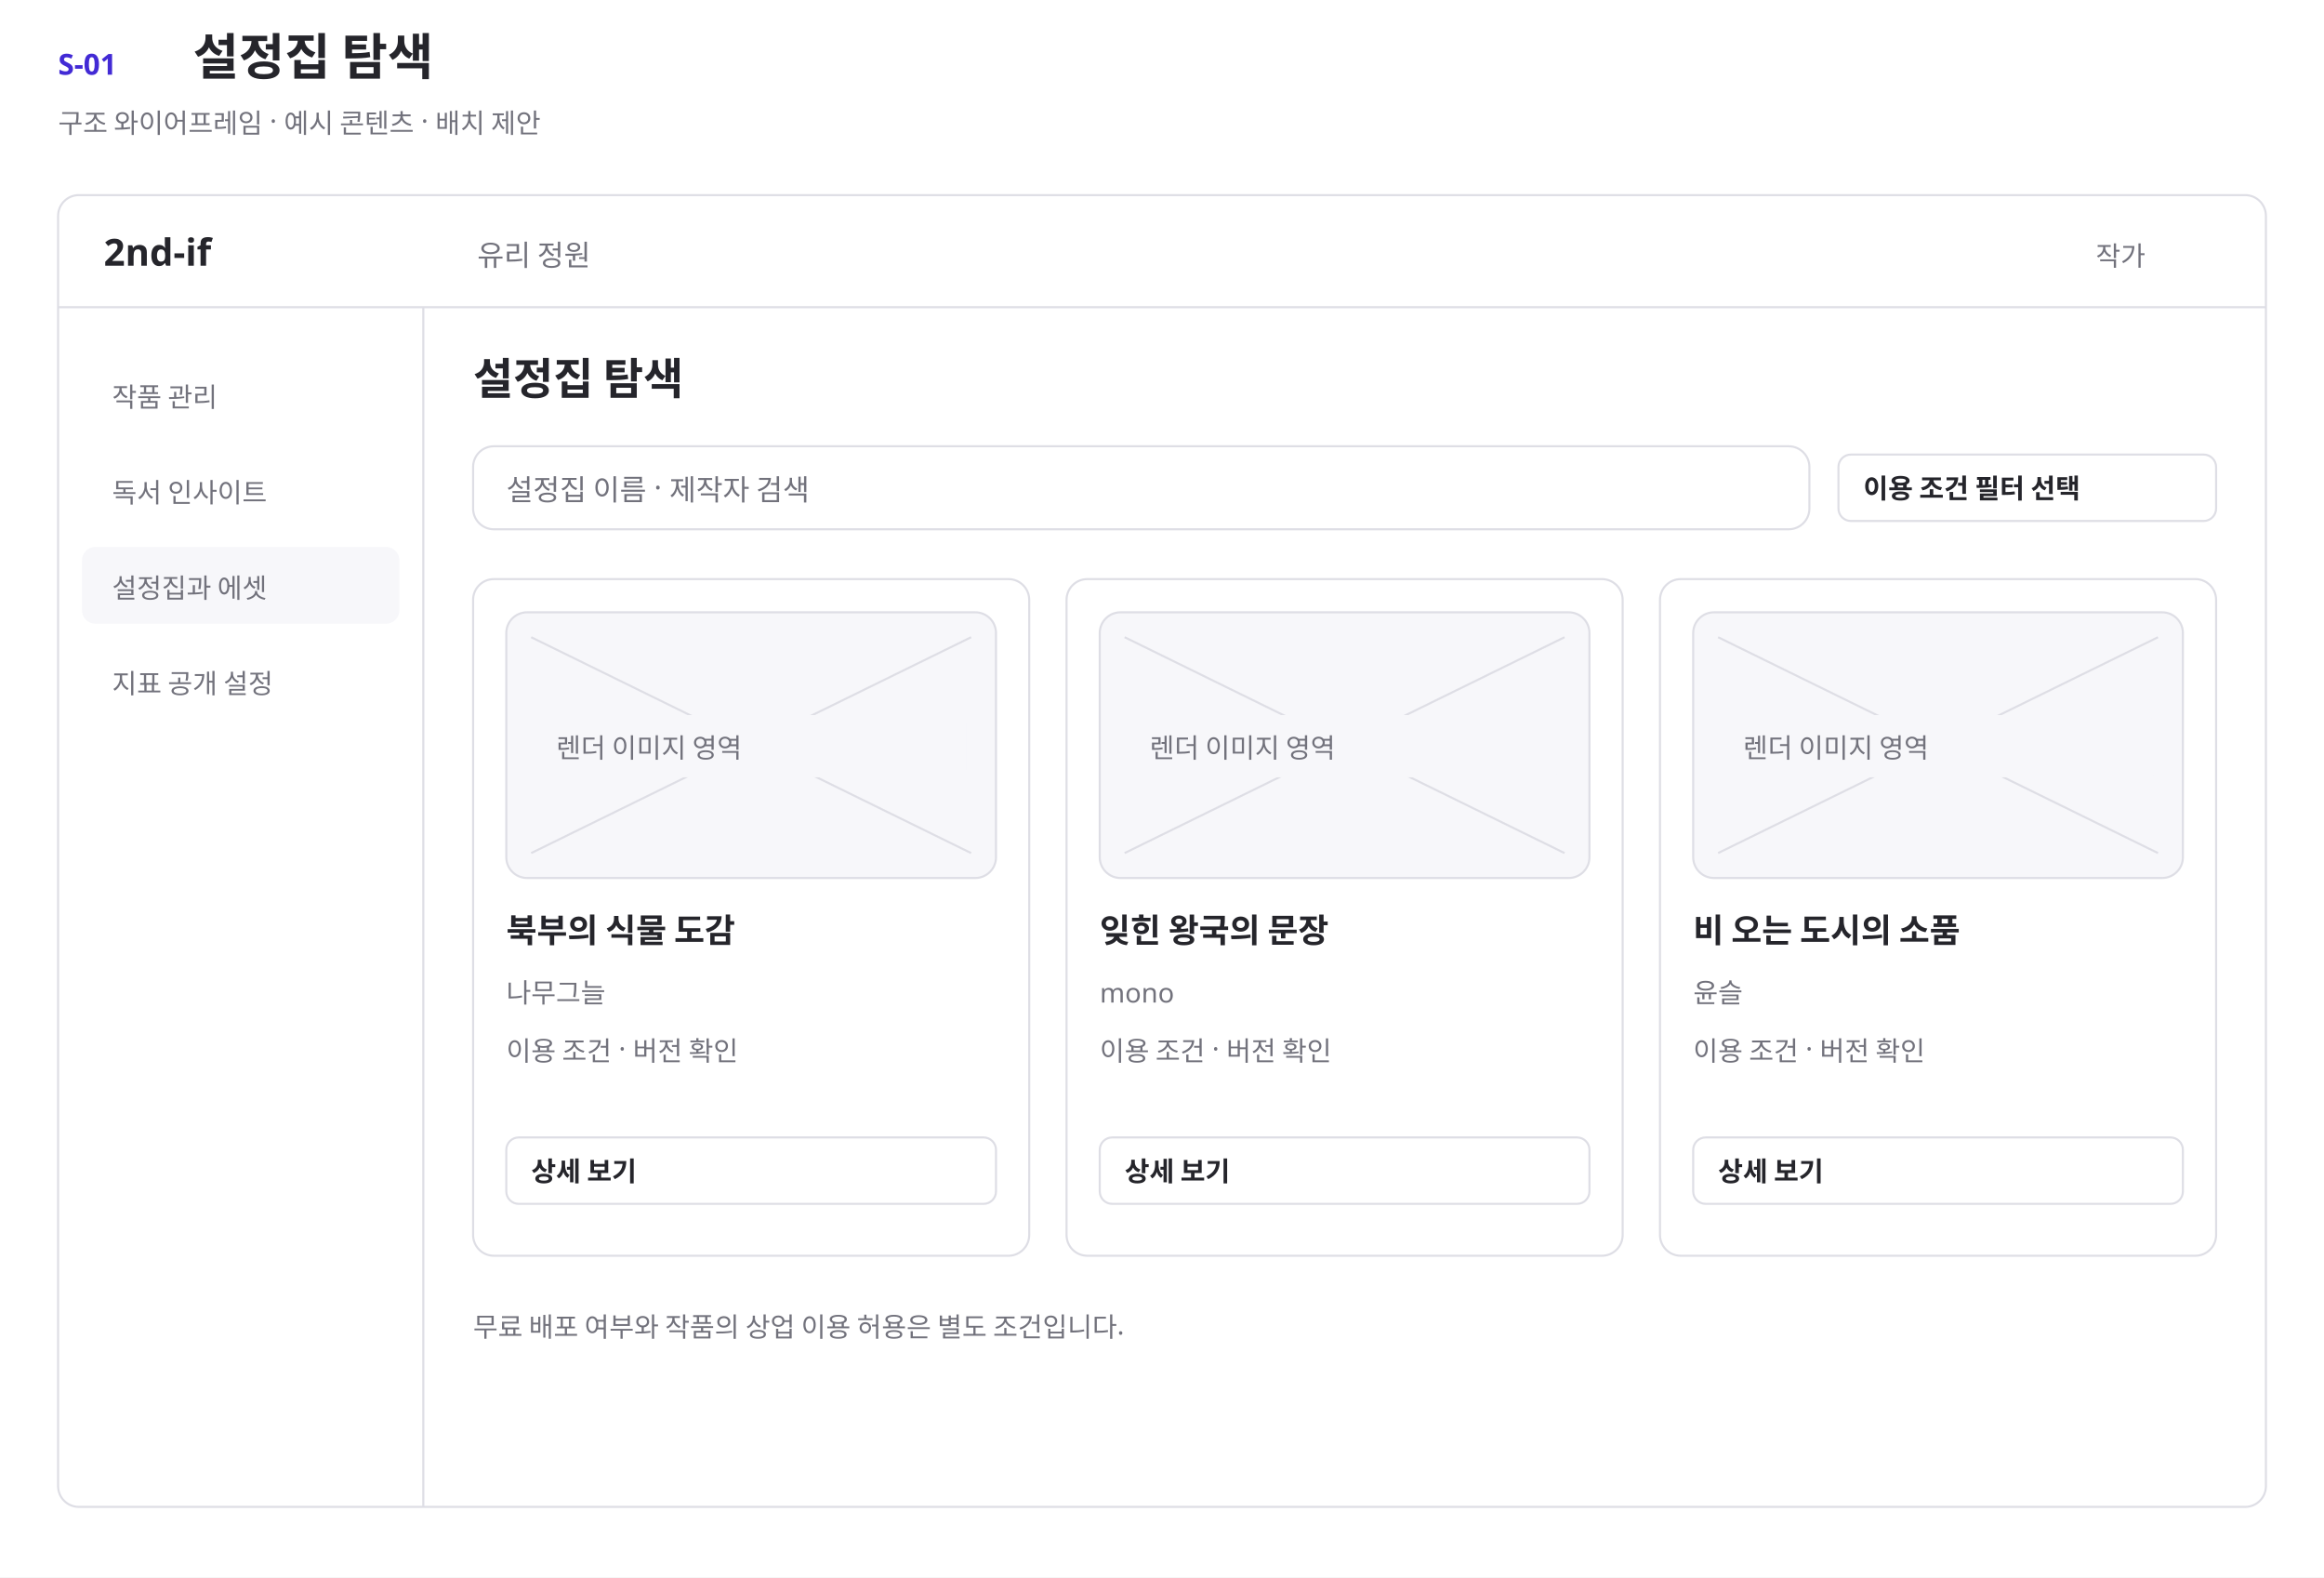
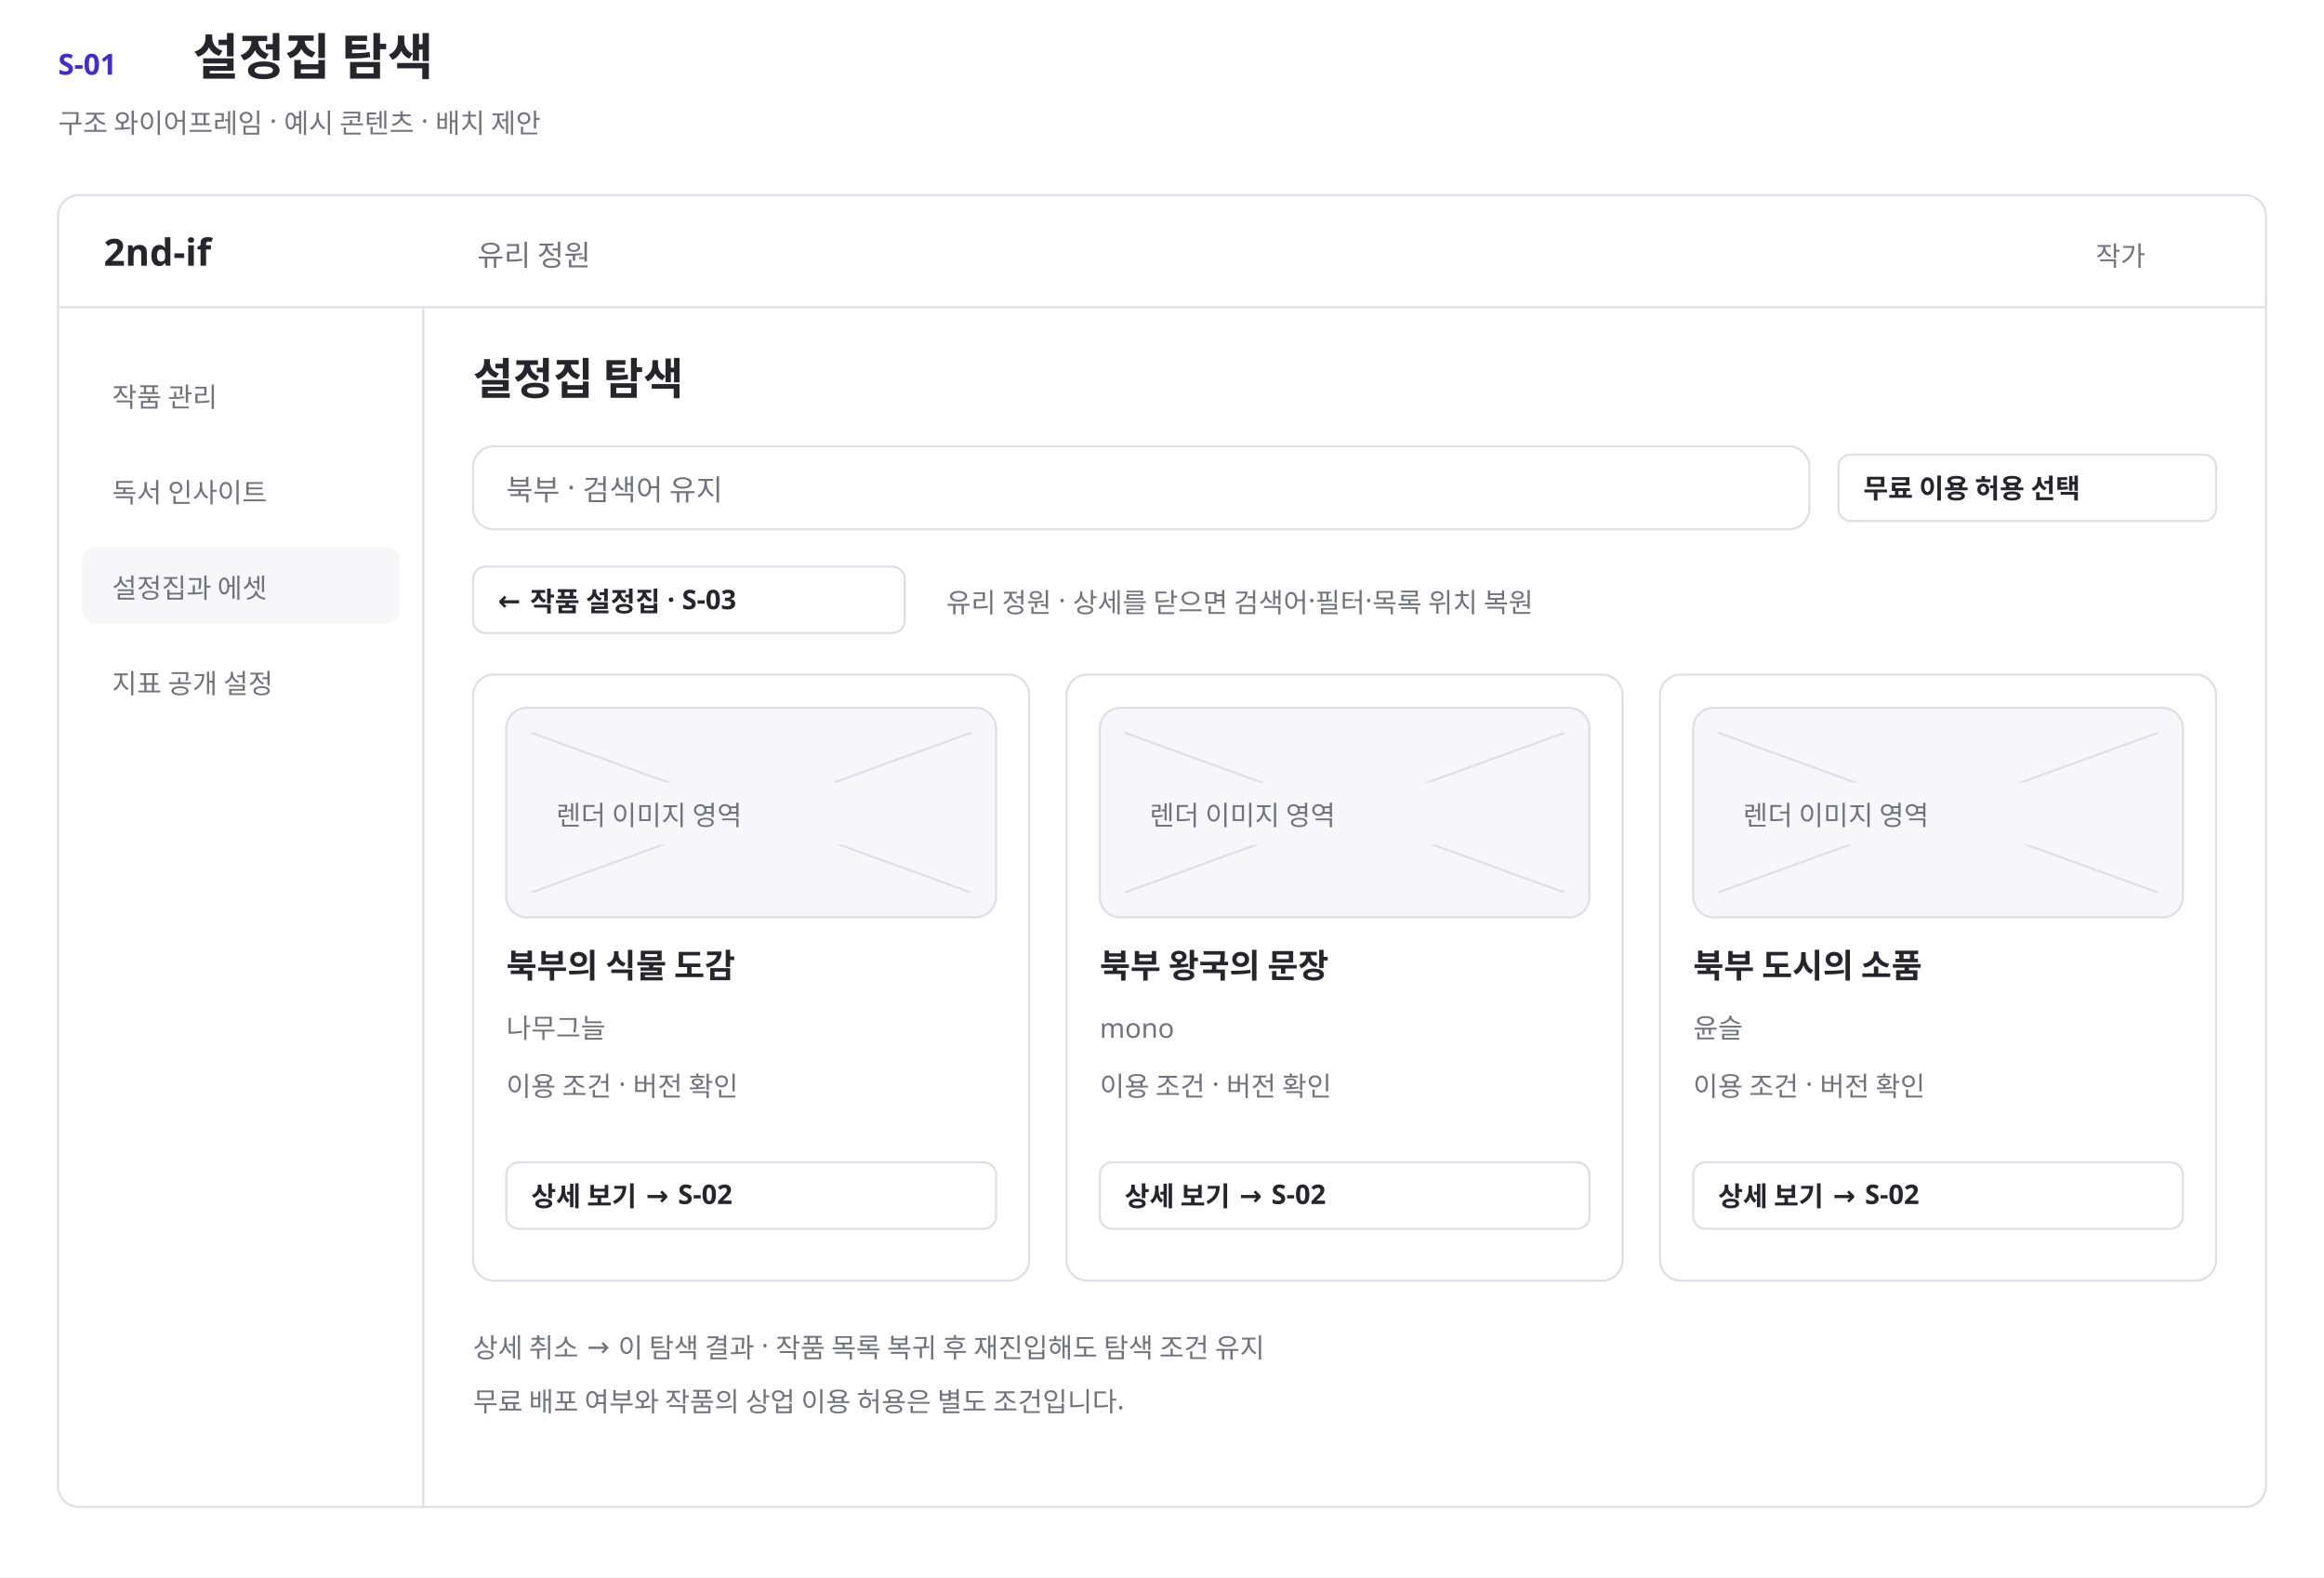
<svg xmlns="http://www.w3.org/2000/svg" width="1120" height="760" viewBox="0 0 1120 760">
  <rect width="1120" height="760" fill="white" />
  <text x="28" y="36" font-family="Apple SD Gothic Neo, sans-serif" font-size="14" font-weight="700" fill="#422ad5">S-01</text>
  <text x="93" y="36" font-family="Apple SD Gothic Neo, sans-serif" font-size="24" font-weight="700" fill="#25252b">설정집 탐색</text>
  <text x="28" y="64" font-family="Apple SD Gothic Neo, sans-serif" font-size="13" font-weight="400" fill="#72727c">구조 와이어프레임 · 예시 콘텐츠 · 배치 제안</text>
  <rect x="28" y="94" width="1064" height="632" rx="10" fill="white" stroke="#dedee5" />
  <text x="50" y="128" font-family="Apple SD Gothic Neo, sans-serif" font-size="18" font-weight="700" fill="#25252b">2nd-if</text>
  <text x="230" y="128" font-family="Apple SD Gothic Neo, sans-serif" font-size="14" font-weight="400" fill="#72727c">유리 정원</text>
  <text x="1010" y="128" font-family="Apple SD Gothic Neo, sans-serif" font-size="13" font-weight="400" fill="#72727c">작가</text>
  <path d="M28 148H1092" stroke="#dedee5" />
  <path d="M204 148L204 726" stroke="#dedee5" />
  <text x="54" y="196" font-family="Apple SD Gothic Neo, sans-serif" font-size="13" font-weight="400" fill="#72727c">작품 관리</text>
  <text x="54" y="242" font-family="Apple SD Gothic Neo, sans-serif" font-size="13" font-weight="400" fill="#72727c">독서 인사이트</text>
  <rect x="40" y="264" width="152" height="36" rx="6" fill="#f7f7fa" stroke="#f7f7fa" />
  <text x="54" y="288" font-family="Apple SD Gothic Neo, sans-serif" font-size="13" font-weight="400" fill="#72727c">설정집과 에셋</text>
  <text x="54" y="334" font-family="Apple SD Gothic Neo, sans-serif" font-size="13" font-weight="400" fill="#72727c">지표 공개 설정</text>
  <text x="228" y="190" font-family="Apple SD Gothic Neo, sans-serif" font-size="21" font-weight="700" fill="#25252b">설정집 탐색</text>
  <rect x="228" y="215" width="644" height="40" rx="10" fill="white" stroke="#dedee5" />
-   <text x="244" y="241" font-family="Apple SD Gothic Neo, sans-serif" font-size="14" font-weight="400" fill="#72727c">설정집 이름 · 제작자 검색</text>
+   <text x="244" y="241" font-family="Apple SD Gothic Neo, sans-serif" font-size="14" font-weight="400" fill="#72727c">북부  ·  검색어 유지</text>
  <rect x="886" y="219" width="182" height="32" rx="6" fill="white" stroke="#dedee5" />
-   <text x="898" y="240" font-family="Apple SD Gothic Neo, sans-serif" font-size="13" font-weight="700" fill="#25252b">이용 조건 필터 선택</text>
-   <rect x="228" y="279" width="268" height="326" rx="10" fill="white" stroke="#dedee5" />
-   <rect x="244" y="295" width="236" height="128" rx="10" fill="#f7f7fa" stroke="#dedee5" />
-   <path d="M256 307L468 411" stroke="#dedee5" />
-   <path d="M468 307L256 411" stroke="#dedee5" />
-   <rect x="258" y="345.0" width="208" height="29" rx="3" fill="#f7f7fa" stroke="#f7f7fa" />
-   <text x="268" y="365.0" font-family="Apple SD Gothic Neo, sans-serif" font-size="13" font-weight="400" fill="#72727c">렌더 이미지 영역</text>
-   <text x="244" y="454" font-family="Apple SD Gothic Neo, sans-serif" font-size="16" font-weight="700" fill="#25252b">북부의 식물 도감</text>
-   <text x="244" y="483" font-family="Apple SD Gothic Neo, sans-serif" font-size="13" font-weight="400" fill="#72727c">나무그늘</text>
-   <text x="244" y="511" font-family="Apple SD Gothic Neo, sans-serif" font-size="13" font-weight="400" fill="#72727c">이용 조건 · 버전 확인</text>
-   <rect x="244" y="548" width="236" height="32" rx="6" fill="white" stroke="#dedee5" />
-   <text x="256" y="569" font-family="Apple SD Gothic Neo, sans-serif" font-size="13" font-weight="700" fill="#25252b">상세 보기</text>
-   <rect x="514" y="279" width="268" height="326" rx="10" fill="white" stroke="#dedee5" />
-   <rect x="530" y="295" width="236" height="128" rx="10" fill="#f7f7fa" stroke="#dedee5" />
-   <path d="M542 307L754 411" stroke="#dedee5" />
-   <path d="M754 307L542 411" stroke="#dedee5" />
-   <rect x="544" y="345.0" width="208" height="29" rx="3" fill="#f7f7fa" stroke="#f7f7fa" />
-   <text x="554" y="365.0" font-family="Apple SD Gothic Neo, sans-serif" font-size="13" font-weight="400" fill="#72727c">렌더 이미지 영역</text>
-   <text x="530" y="454" font-family="Apple SD Gothic Neo, sans-serif" font-size="16" font-weight="700" fill="#25252b">잊힌 왕국의 문장</text>
-   <text x="530" y="483" font-family="Apple SD Gothic Neo, sans-serif" font-size="13" font-weight="400" fill="#72727c">mono</text>
-   <text x="530" y="511" font-family="Apple SD Gothic Neo, sans-serif" font-size="13" font-weight="400" fill="#72727c">이용 조건 · 버전 확인</text>
-   <rect x="530" y="548" width="236" height="32" rx="6" fill="white" stroke="#dedee5" />
-   <text x="542" y="569" font-family="Apple SD Gothic Neo, sans-serif" font-size="13" font-weight="700" fill="#25252b">상세 보기</text>
-   <rect x="800" y="279" width="268" height="326" rx="10" fill="white" stroke="#dedee5" />
-   <rect x="816" y="295" width="236" height="128" rx="10" fill="#f7f7fa" stroke="#dedee5" />
-   <path d="M828 307L1040 411" stroke="#dedee5" />
-   <path d="M1040 307L828 411" stroke="#dedee5" />
-   <rect x="830" y="345.0" width="208" height="29" rx="3" fill="#f7f7fa" stroke="#f7f7fa" />
-   <text x="840" y="365.0" font-family="Apple SD Gothic Neo, sans-serif" font-size="13" font-weight="400" fill="#72727c">렌더 이미지 영역</text>
-   <text x="816" y="454" font-family="Apple SD Gothic Neo, sans-serif" font-size="16" font-weight="700" fill="#25252b">비 오는 도시의 소품</text>
-   <text x="816" y="483" font-family="Apple SD Gothic Neo, sans-serif" font-size="13" font-weight="400" fill="#72727c">윤슬</text>
-   <text x="816" y="511" font-family="Apple SD Gothic Neo, sans-serif" font-size="13" font-weight="400" fill="#72727c">이용 조건 · 버전 확인</text>
-   <rect x="816" y="548" width="236" height="32" rx="6" fill="white" stroke="#dedee5" />
-   <text x="828" y="569" font-family="Apple SD Gothic Neo, sans-serif" font-size="13" font-weight="700" fill="#25252b">상세 보기</text>
-   <text x="228" y="644" font-family="Apple SD Gothic Neo, sans-serif" font-size="13" font-weight="400" fill="#72727c">무료 배포 여부와 작품의 상업 이용 허용은 별도 조건입니다.</text>
+   <text x="898" y="240" font-family="Apple SD Gothic Neo, sans-serif" font-size="13" font-weight="700" fill="#25252b">무료 이용 허용 선택</text>
+   <rect x="228" y="273" width="208" height="32" rx="6" fill="white" stroke="#dedee5" />
+   <text x="240" y="294" font-family="Apple SD Gothic Neo, sans-serif" font-size="13" font-weight="700" fill="#25252b">← 작품 설정집 · S-03</text>
+   <text x="456" y="295" font-family="Apple SD Gothic Neo, sans-serif" font-size="13" font-weight="400" fill="#72727c">유리 정원 · 상세를 닫으면 검색어·필터·목록 위치 복원</text>
+   <rect x="228" y="325" width="268" height="292" rx="10" fill="white" stroke="#dedee5" />
+   <rect x="244" y="341" width="236" height="101" rx="10" fill="#f7f7fa" stroke="#dedee5" />
+   <path d="M256 353L468 430" stroke="#dedee5" />
+   <path d="M468 353L256 430" stroke="#dedee5" />
+   <rect x="258" y="377.5" width="208" height="29" rx="3" fill="#f7f7fa" stroke="#f7f7fa" />
+   <text x="268" y="397.5" font-family="Apple SD Gothic Neo, sans-serif" font-size="13" font-weight="400" fill="#72727c">렌더 이미지 영역</text>
+   <text x="244" y="471" font-family="Apple SD Gothic Neo, sans-serif" font-size="16" font-weight="700" fill="#25252b">북부의 식물 도감</text>
+   <text x="244" y="500" font-family="Apple SD Gothic Neo, sans-serif" font-size="13" font-weight="400" fill="#72727c">나무그늘</text>
+   <text x="244" y="528" font-family="Apple SD Gothic Neo, sans-serif" font-size="13" font-weight="400" fill="#72727c">이용 조건 · 버전 확인</text>
+   <rect x="244" y="560" width="236" height="32" rx="6" fill="white" stroke="#dedee5" />
+   <text x="256" y="581" font-family="Apple SD Gothic Neo, sans-serif" font-size="13" font-weight="700" fill="#25252b">상세 보기 → S-02</text>
+   <rect x="514" y="325" width="268" height="292" rx="10" fill="white" stroke="#dedee5" />
+   <rect x="530" y="341" width="236" height="101" rx="10" fill="#f7f7fa" stroke="#dedee5" />
+   <path d="M542 353L754 430" stroke="#dedee5" />
+   <path d="M754 353L542 430" stroke="#dedee5" />
+   <rect x="544" y="377.5" width="208" height="29" rx="3" fill="#f7f7fa" stroke="#f7f7fa" />
+   <text x="554" y="397.5" font-family="Apple SD Gothic Neo, sans-serif" font-size="13" font-weight="400" fill="#72727c">렌더 이미지 영역</text>
+   <text x="530" y="471" font-family="Apple SD Gothic Neo, sans-serif" font-size="16" font-weight="700" fill="#25252b">북부 왕국의 문장</text>
+   <text x="530" y="500" font-family="Apple SD Gothic Neo, sans-serif" font-size="13" font-weight="400" fill="#72727c">mono</text>
+   <text x="530" y="528" font-family="Apple SD Gothic Neo, sans-serif" font-size="13" font-weight="400" fill="#72727c">이용 조건 · 버전 확인</text>
+   <rect x="530" y="560" width="236" height="32" rx="6" fill="white" stroke="#dedee5" />
+   <text x="542" y="581" font-family="Apple SD Gothic Neo, sans-serif" font-size="13" font-weight="700" fill="#25252b">상세 보기 → S-02</text>
+   <rect x="800" y="325" width="268" height="292" rx="10" fill="white" stroke="#dedee5" />
+   <rect x="816" y="341" width="236" height="101" rx="10" fill="#f7f7fa" stroke="#dedee5" />
+   <path d="M828 353L1040 430" stroke="#dedee5" />
+   <path d="M1040 353L828 430" stroke="#dedee5" />
+   <rect x="830" y="377.5" width="208" height="29" rx="3" fill="#f7f7fa" stroke="#f7f7fa" />
+   <text x="840" y="397.5" font-family="Apple SD Gothic Neo, sans-serif" font-size="13" font-weight="400" fill="#72727c">렌더 이미지 영역</text>
+   <text x="816" y="471" font-family="Apple SD Gothic Neo, sans-serif" font-size="16" font-weight="700" fill="#25252b">북부 도시의 소품</text>
+   <text x="816" y="500" font-family="Apple SD Gothic Neo, sans-serif" font-size="13" font-weight="400" fill="#72727c">윤슬</text>
+   <text x="816" y="528" font-family="Apple SD Gothic Neo, sans-serif" font-size="13" font-weight="400" fill="#72727c">이용 조건 · 버전 확인</text>
+   <rect x="816" y="560" width="236" height="32" rx="6" fill="white" stroke="#dedee5" />
+   <text x="828" y="581" font-family="Apple SD Gothic Neo, sans-serif" font-size="13" font-weight="700" fill="#25252b">상세 보기 → S-02</text>
+   <text x="228" y="654" font-family="Apple SD Gothic Neo, sans-serif" font-size="13" font-weight="400" fill="#72727c">상세 취소 → 이 탐색 결과 · 작품 목록 복귀 후 재진입해도 탐색 조건 유지</text>
+   <text x="228" y="680" font-family="Apple SD Gothic Neo, sans-serif" font-size="13" font-weight="400" fill="#72727c">무료 배포 여부와 작품의 상업 이용 허용은 별도 조건입니다.</text>
</svg>
